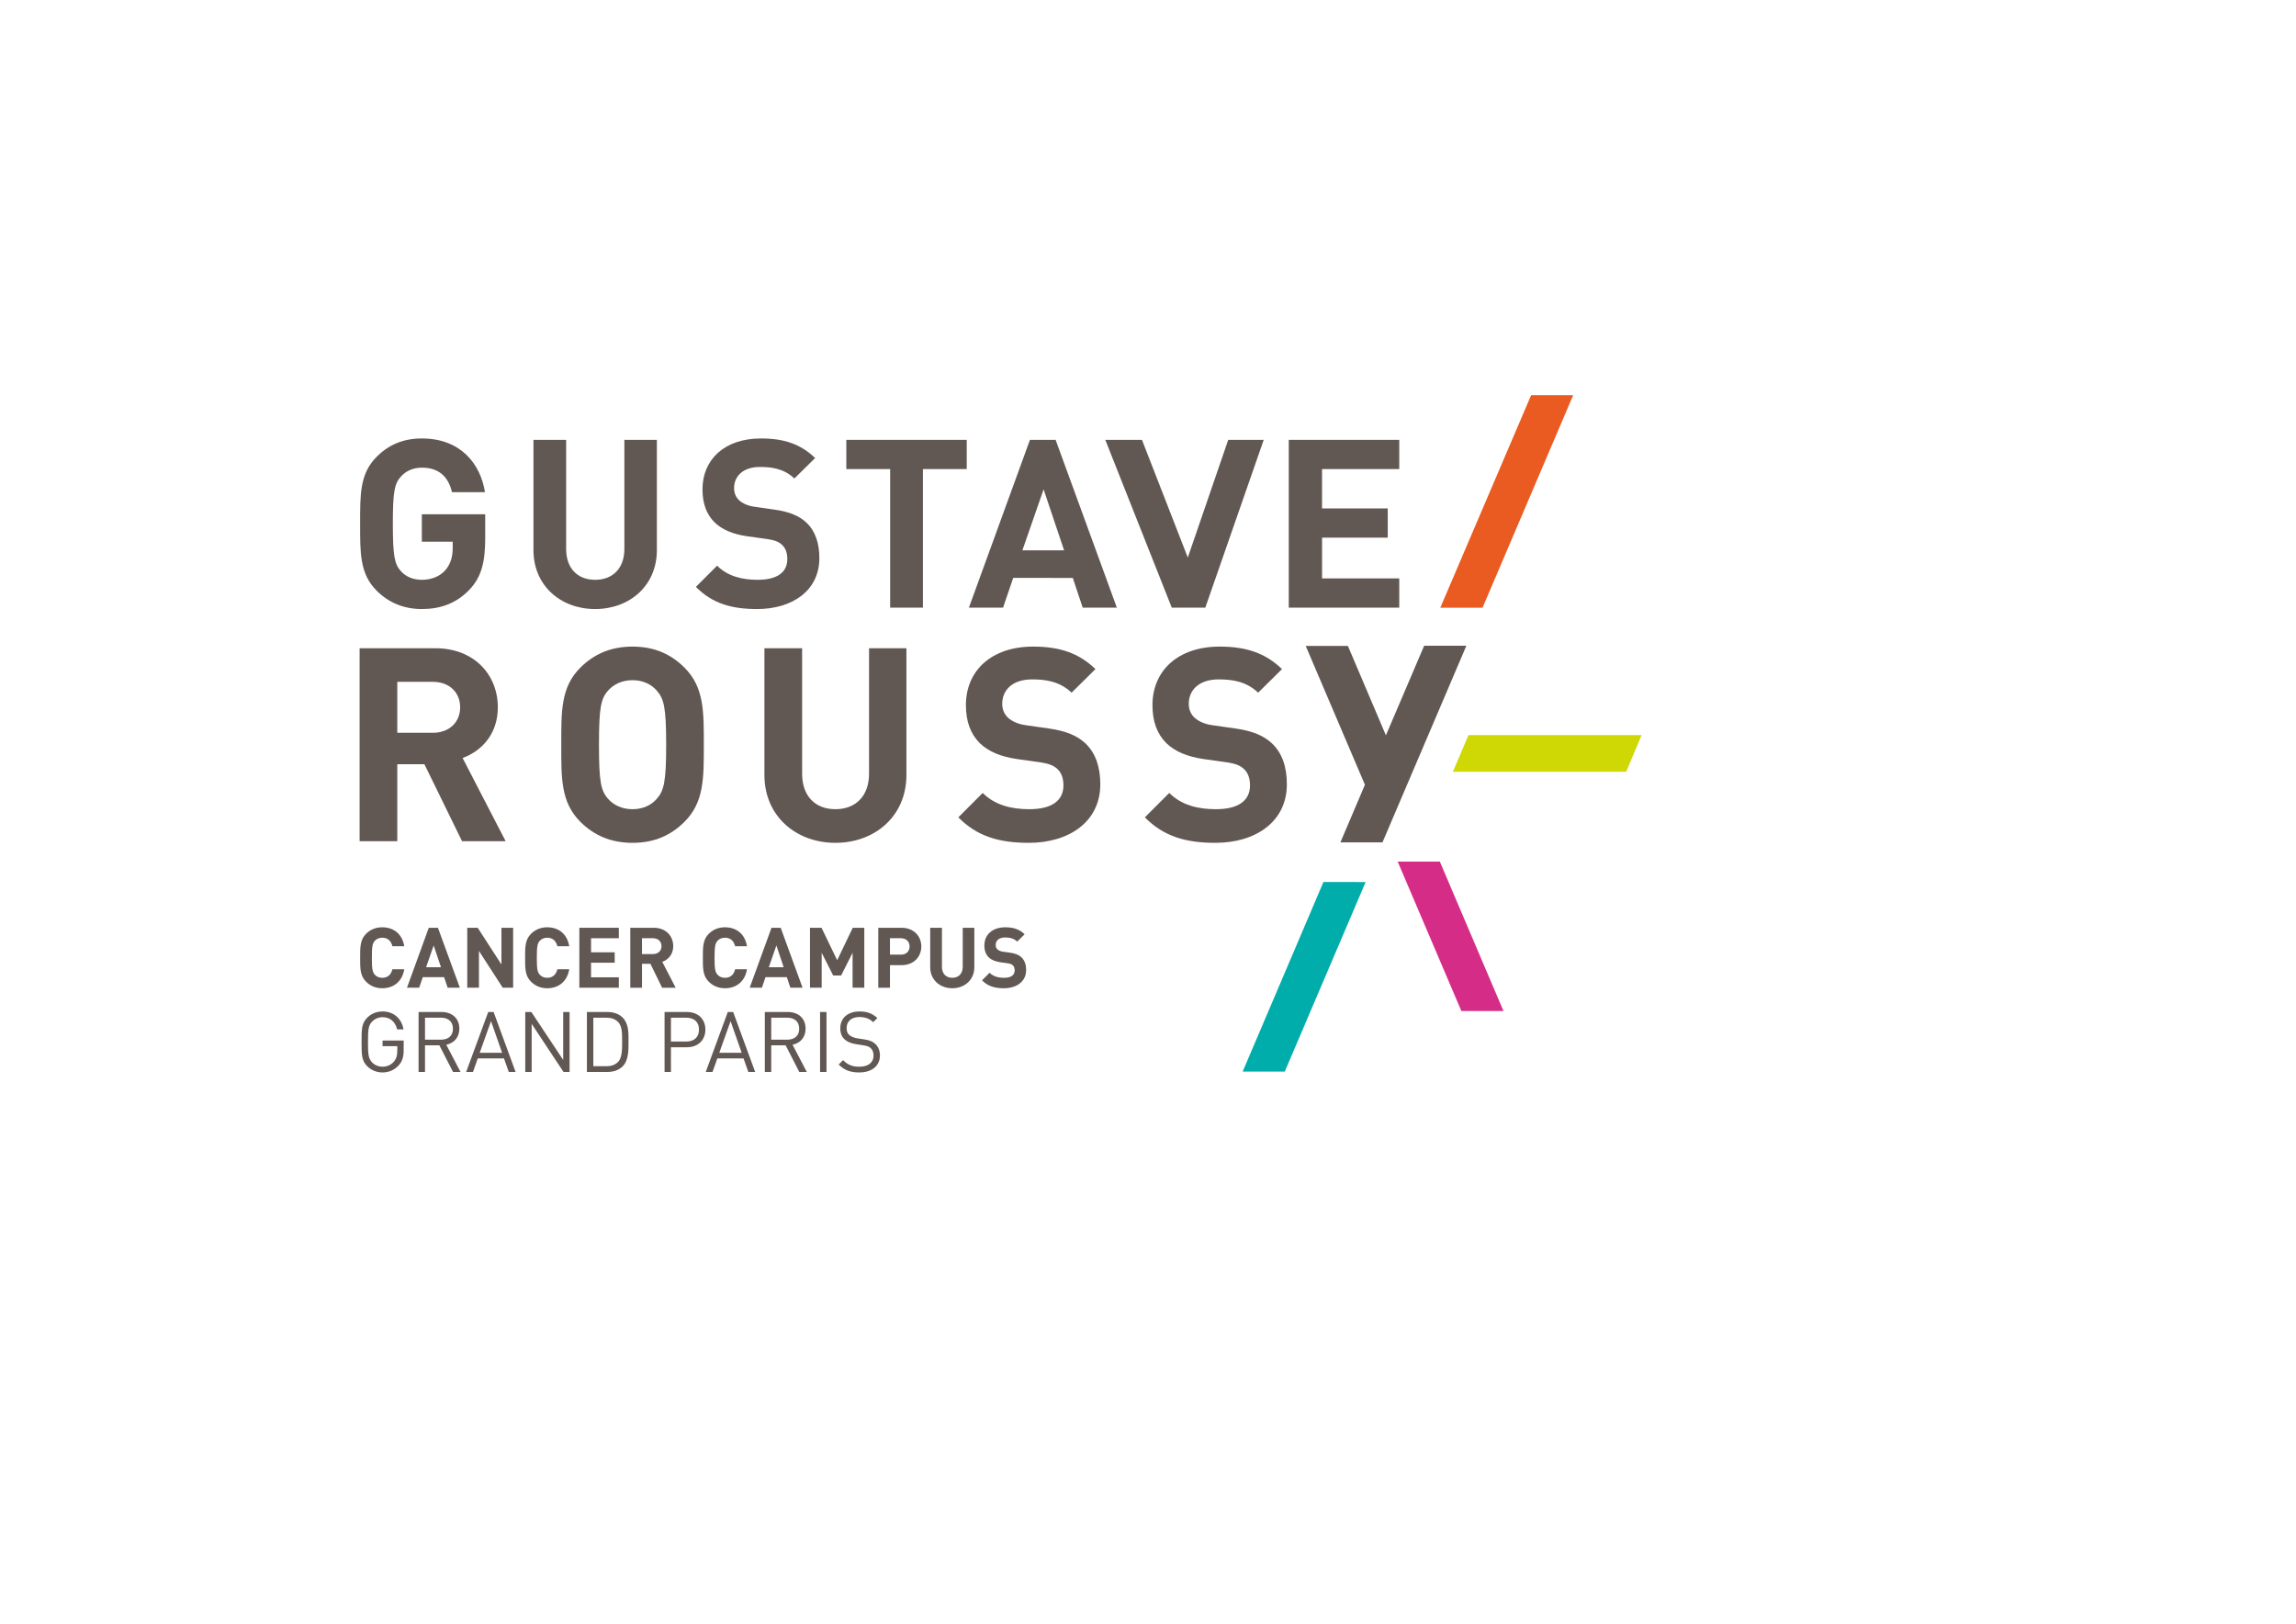
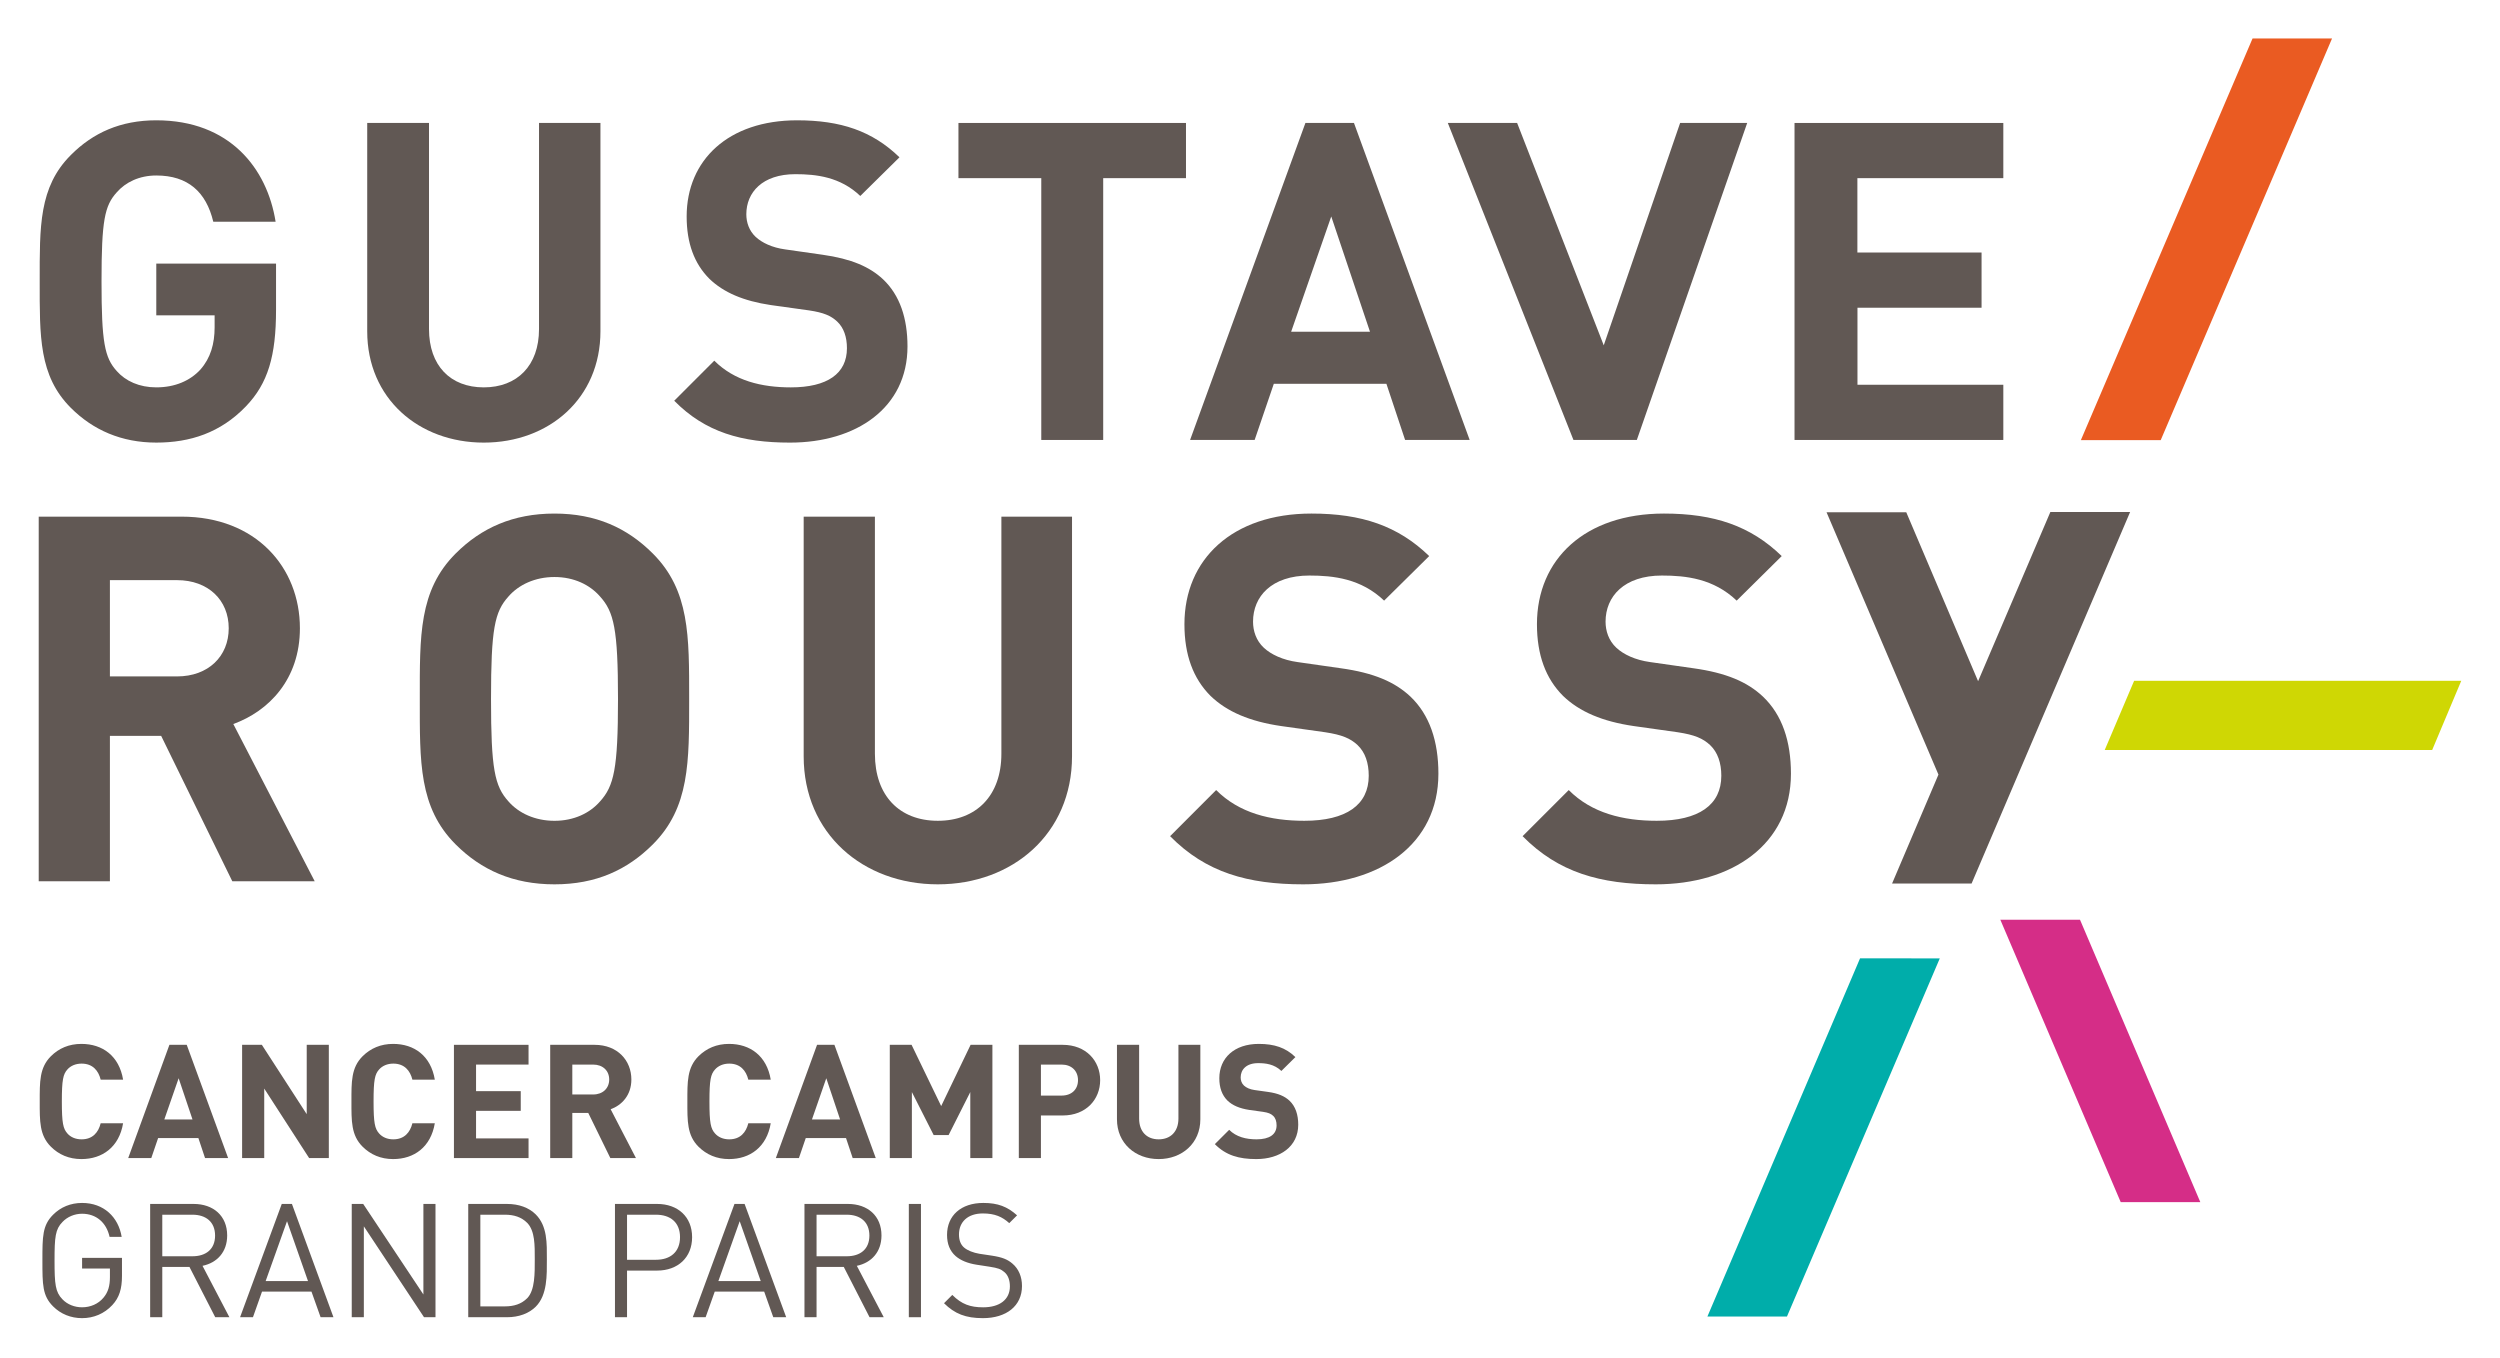
- <svg xmlns="http://www.w3.org/2000/svg" viewBox="0 0 1122.52 793.707" height="793.707" width="1122.52" xml:space="preserve" id="svg2" version="1.1">
+ <svg xmlns="http://www.w3.org/2000/svg" viewBox="165.8 183.2 646.8 351.1" xml:space="preserve" id="svg2" version="1.1">
  <defs id="defs6">
    <clipPath id="clipPath26" clipPathUnits="userSpaceOnUse">
      <path id="path24" d="M 0,595.28 H 841.89 V 0 H 0 Z" />
    </clipPath>
  </defs>
  <g transform="matrix(1.333333,0,0,-1.333333,0,793.7067)" id="g10">
    <g transform="translate(463.377,434.0205)" id="g12">
      <path id="path14" style="fill:#615854;fill-opacity:1;fill-rule:nonzero;stroke:none" d="M 0,0 H -13.016 L -27.837,-43.146 -44.643,0 h -13.45 l 24.378,-61.51 h 12.299 z" />
    </g>
    <g transform="translate(512.4951,279.4102)" id="g16">
      <path id="path18" style="fill:#d52d87;fill-opacity:1;fill-rule:nonzero;stroke:none" d="M 0,0 H 15.461 L 38.805,-54.794 H 23.359 Z" />
    </g>
    <g id="g20">
      <g clip-path="url(#clipPath26)" id="g22">
        <g transform="translate(172.0425,379.0044)" id="g28">
          <path id="path30" style="fill:#615854;fill-opacity:1;fill-rule:nonzero;stroke:none" d="m 0,0 c -4.917,-5.1 -10.799,-7.006 -17.367,-7.006 -6.737,0 -12.267,2.428 -16.578,6.74 -6.219,6.226 -6.044,13.905 -6.044,24.535 0,10.613 -0.175,18.308 6.044,24.526 4.311,4.328 9.664,6.737 16.578,6.737 14.258,0 21.513,-9.332 23.155,-19.688 H -6.305 c -1.385,5.791 -4.926,8.979 -11.062,8.979 -3.275,0 -5.953,-1.293 -7.685,-3.282 -2.338,-2.592 -2.94,-5.44 -2.94,-17.272 0,-11.84 0.602,-14.775 2.94,-17.378 1.732,-1.974 4.41,-3.18 7.685,-3.18 3.633,0 6.568,1.289 8.557,3.45 1.987,2.25 2.762,5.014 2.762,8.203 V 17.69 H -17.367 V 27.726 H 5.87 V 18.739 C 5.87,9.833 4.316,4.474 0,0" />
        </g>
        <g transform="translate(218.2207,371.9961)" id="g32">
          <path id="path34" style="fill:#615854;fill-opacity:1;fill-rule:nonzero;stroke:none" d="m 0,0 c -12.608,0 -22.616,8.553 -22.616,21.607 v 40.417 h 11.99 V 22.026 c 0,-7.085 4.147,-11.308 10.626,-11.308 6.484,0 10.721,4.223 10.721,11.308 V 62.024 H 22.639 V 21.607 C 22.639,8.553 12.624,0 0,0" />
        </g>
        <g transform="translate(277.6367,371.9961)" id="g36">
          <path id="path38" style="fill:#615854;fill-opacity:1;fill-rule:nonzero;stroke:none" d="m 0,0 c -9.334,0 -16.42,1.993 -22.461,8.125 l 7.774,7.774 c 3.889,-3.893 9.158,-5.181 14.857,-5.181 7.085,0 10.883,2.677 10.883,7.598 0,2.164 -0.605,3.972 -1.903,5.185 -1.206,1.121 -2.59,1.726 -5.439,2.153 l -7.434,1.036 c -5.265,0.784 -9.15,2.426 -11.919,5.103 -2.929,2.939 -4.406,6.907 -4.406,12.089 0,10.971 8.121,18.657 21.425,18.657 8.461,0 14.601,-2.066 19.87,-7.177 l -7.604,-7.504 c -3.892,3.715 -8.555,4.229 -12.607,4.229 -6.395,0 -9.506,-3.541 -9.506,-7.777 0,-1.555 0.52,-3.181 1.816,-4.395 1.212,-1.127 3.197,-2.081 5.701,-2.421 l 7.255,-1.037 c 5.61,-0.787 9.157,-2.342 11.75,-4.759 3.283,-3.1 4.751,-7.598 4.751,-13.031 C 22.803,6.741 12.869,0 0,0" />
        </g>
        <g transform="translate(338.4146,423.3115)" id="g40">
          <path id="path42" style="fill:#615854;fill-opacity:1;fill-rule:nonzero;stroke:none" d="M 0,0 V -50.801 H -12.014 V 0 H -28.087 V 10.709 H 16.064 L 16.064,0 Z" />
        </g>
        <g transform="translate(382.666,415.8784)" id="g44">
          <path id="path46" style="fill:#615854;fill-opacity:1;fill-rule:nonzero;stroke:none" d="m 0,0 -7.783,-22.37 h 15.3 z m 14.331,-43.368 -3.627,10.894 -21.85,10e-4 -3.72,-10.895 h -12.526 l 22.379,61.51 h 9.421 l 22.452,-61.51 z" />
        </g>
        <g transform="translate(472.5596,372.5103)" id="g48">
          <path id="path50" style="fill:#615854;fill-opacity:1;fill-rule:nonzero;stroke:none" d="M 0,0 V 61.51 H 40.515 V 50.801 H 12.198 V 36.371 H 36.292 V 25.658 H 12.214 V 10.712 H 40.515 V 0 Z" />
        </g>
        <g transform="translate(158.6992,345.3086)" id="g52">
          <path id="path54" style="fill:#615854;fill-opacity:1;fill-rule:nonzero;stroke:none" d="M 0,0 H -13.023 V -18.681 H 0 c 6.056,0 10.032,3.885 10.032,9.348 C 10.032,-3.876 6.056,0 0,0 m 10.728,-58.434 -13.806,28.219 h -9.945 V -58.434 H -26.837 V 12.322 H 0.89 c 14.402,0 22.955,-9.839 22.955,-21.655 0,-9.941 -6.064,-16.096 -12.923,-18.583 l 15.796,-30.518 z" />
        </g>
        <g transform="translate(240.7876,342.1289)" id="g56">
          <path id="path58" style="fill:#615854;fill-opacity:1;fill-rule:nonzero;stroke:none" d="m 0,0 c -1.986,2.284 -5.063,3.787 -8.851,3.787 -3.772,0 -6.949,-1.503 -8.931,-3.787 -2.681,-2.972 -3.378,-6.259 -3.378,-19.885 0,-13.604 0.697,-16.882 3.378,-19.864 1.982,-2.282 5.159,-3.769 8.931,-3.769 3.788,0 6.865,1.487 8.851,3.769 2.678,2.982 3.481,6.26 3.481,19.864 C 3.481,-6.259 2.678,-2.972 0,0 m 10.237,-48.096 c -4.972,-4.965 -11.029,-7.749 -19.088,-7.749 -8.04,0 -14.204,2.784 -19.174,7.749 -7.155,7.158 -6.957,15.999 -6.957,28.211 0,12.239 -0.198,21.075 6.957,28.228 4.97,4.969 11.134,7.756 19.174,7.756 8.059,0 14.116,-2.787 19.088,-7.756 7.153,-7.153 7.051,-15.989 7.051,-28.228 0,-12.212 0.102,-21.053 -7.051,-28.211" />
        </g>
        <g transform="translate(306.3252,286.2842)" id="g60">
          <path id="path62" style="fill:#615854;fill-opacity:1;fill-rule:nonzero;stroke:none" d="m 0,0 c -14.502,0 -26.03,9.837 -26.03,24.842 v 46.503 h 13.822 V 25.337 c 0,-8.147 4.766,-13.006 12.208,-13.006 7.457,0 12.333,4.859 12.333,13.006 V 71.345 H 26.04 V 24.842 C 26.04,9.837 14.52,0 0,0" />
        </g>
        <g transform="translate(377.2329,286.2842)" id="g64">
          <path id="path66" style="fill:#615854;fill-opacity:1;fill-rule:nonzero;stroke:none" d="m 0,0 c -10.737,0 -18.885,2.291 -25.836,9.344 l 8.936,8.948 c 4.478,-4.478 10.535,-5.961 17.102,-5.961 8.141,0 12.505,3.078 12.505,8.738 0,2.476 -0.687,4.558 -2.174,5.959 C 9.14,28.32 7.542,29.011 4.262,29.51 l -8.547,1.202 c -6.065,0.884 -10.523,2.773 -13.707,5.853 -3.366,3.374 -5.063,7.942 -5.063,13.916 0,12.623 9.335,21.464 24.642,21.464 9.735,0 16.798,-2.384 22.853,-8.25 l -8.748,-8.646 c -4.47,4.28 -9.839,4.869 -14.502,4.869 -7.351,0 -10.933,-4.069 -10.933,-8.947 0,-1.792 0.593,-3.667 2.088,-5.06 1.396,-1.304 3.678,-2.39 6.55,-2.783 l 8.35,-1.194 C 13.72,41.042 17.78,39.255 20.769,36.46 24.534,32.896 26.225,27.732 26.225,21.466 26.225,7.749 14.797,0 0,0" />
        </g>
        <g transform="translate(445.6367,286.2842)" id="g68">
          <path id="path70" style="fill:#615854;fill-opacity:1;fill-rule:nonzero;stroke:none" d="m 0,0 c -10.736,0 -18.887,2.291 -25.841,9.344 l 8.951,8.948 c 4.46,-4.478 10.533,-5.961 17.085,-5.961 8.157,0 12.522,3.078 12.522,8.738 0,2.476 -0.697,4.558 -2.182,5.959 -1.394,1.292 -2.993,1.983 -6.272,2.482 l -8.538,1.202 c -6.065,0.884 -10.523,2.773 -13.716,5.852 -3.372,3.375 -5.066,7.943 -5.066,13.917 0,12.623 9.337,21.464 24.645,21.464 9.727,0 16.805,-2.384 22.852,-8.25 L 15.7,55.049 c -4.477,4.28 -9.845,4.869 -14.51,4.869 -7.348,0 -10.934,-4.069 -10.934,-8.948 0,-1.791 0.595,-3.666 2.089,-5.059 1.396,-1.304 3.678,-2.39 6.557,-2.783 L 7.256,41.934 C 13.713,41.042 17.78,39.255 20.762,36.46 24.542,32.896 26.228,27.732 26.228,21.466 26.228,7.749 14.797,0 0,0" />
        </g>
        <g transform="translate(140.1479,232.9727)" id="g72">
          <path id="path74" style="fill:#615854;fill-opacity:1;fill-rule:nonzero;stroke:none" d="m 0,0 c -2.413,0 -4.39,0.867 -5.929,2.409 -2.224,2.219 -2.16,4.967 -2.16,8.773 0,3.791 -0.064,6.543 2.16,8.768 1.539,1.539 3.516,2.399 5.929,2.399 4.105,0 7.322,-2.336 8.089,-6.94 h -4.35 c -0.435,1.757 -1.547,3.116 -3.706,3.116 -1.172,0 -2.138,-0.437 -2.754,-1.139 -0.824,-0.925 -1.076,-1.977 -1.076,-6.204 0,-4.227 0.252,-5.279 1.076,-6.211 0.616,-0.712 1.582,-1.142 2.754,-1.142 2.159,0 3.271,1.361 3.706,3.126 h 4.35 C 7.322,2.34 4.071,0 0,0" />
        </g>
        <g transform="translate(159.0146,248.6572)" id="g76">
          <path id="path78" style="fill:#615854;fill-opacity:1;fill-rule:nonzero;stroke:none" d="M 0,0 -2.778,-7.992 H 2.686 Z M 5.123,-15.49 3.83,-11.611 H -3.984 L -5.31,-15.49 h -4.477 l 7.995,21.974 h 3.363 l 8.03,-21.974 z" />
        </g>
        <g transform="translate(184.3335,233.167)" id="g80">
          <path id="path82" style="fill:#615854;fill-opacity:1;fill-rule:nonzero;stroke:none" d="M 0,0 -8.713,13.489 V 0 h -4.292 v 21.975 h 3.831 L -0.467,8.519 V 21.975 H 3.822 L 3.822,0 Z" />
        </g>
        <g transform="translate(200.6338,232.9727)" id="g84">
          <path id="path86" style="fill:#615854;fill-opacity:1;fill-rule:nonzero;stroke:none" d="m 0,0 c -2.405,0 -4.383,0.867 -5.929,2.409 -2.227,2.219 -2.16,4.967 -2.16,8.773 0,3.791 -0.067,6.543 2.16,8.768 1.546,1.539 3.524,2.399 5.929,2.399 4.113,0 7.322,-2.336 8.088,-6.94 H 3.739 c -0.435,1.757 -1.555,3.116 -3.706,3.116 -1.173,0 -2.131,-0.437 -2.754,-1.139 -0.824,-0.925 -1.077,-1.977 -1.077,-6.204 0,-4.227 0.253,-5.279 1.077,-6.211 0.623,-0.712 1.581,-1.142 2.754,-1.142 2.151,0 3.271,1.361 3.706,3.126 H 8.088 C 7.322,2.34 4.071,0 0,0" />
        </g>
        <g transform="translate(212.4316,233.167)" id="g88">
          <path id="path90" style="fill:#615854;fill-opacity:1;fill-rule:nonzero;stroke:none" d="M 0,0 V 21.975 H 14.477 V 18.143 H 4.291 v -5.157 h 8.672 V 9.166 H 4.291 V 3.817 H 14.477 V 0 Z" />
        </g>
        <g transform="translate(239.4434,251.3096)" id="g92">
          <path id="path94" style="fill:#615854;fill-opacity:1;fill-rule:nonzero;stroke:none" d="M 0,0 H -4.042 V -5.803 H 0 c 1.887,0 3.117,1.215 3.117,2.907 C 3.117,-1.2 1.887,0 0,0 m 3.337,-18.143 -4.286,8.762 h -3.093 v -8.762 H -8.333 V 3.832 h 8.614 c 4.478,0 7.136,-3.06 7.136,-6.728 0,-3.084 -1.887,-4.997 -4.019,-5.773 l 4.91,-9.474 z" />
        </g>
        <g transform="translate(265.8159,232.9727)" id="g96">
          <path id="path98" style="fill:#615854;fill-opacity:1;fill-rule:nonzero;stroke:none" d="m 0,0 c -2.414,0 -4.383,0.867 -5.938,2.409 -2.216,2.219 -2.151,4.967 -2.151,8.773 0,3.791 -0.065,6.543 2.151,8.768 1.555,1.539 3.524,2.399 5.938,2.399 4.106,0 7.322,-2.336 8.088,-6.94 h -4.35 c -0.435,1.757 -1.547,3.116 -3.705,3.116 -1.173,0 -2.131,-0.437 -2.755,-1.139 -0.831,-0.925 -1.084,-1.977 -1.084,-6.204 0,-4.227 0.253,-5.279 1.084,-6.211 0.624,-0.712 1.582,-1.142 2.755,-1.142 2.158,0 3.27,1.361 3.705,3.126 h 4.35 C 7.322,2.34 4.071,0 0,0" />
        </g>
        <g transform="translate(284.6816,248.6572)" id="g100">
          <path id="path102" style="fill:#615854;fill-opacity:1;fill-rule:nonzero;stroke:none" d="m 0,0 -2.777,-7.992 h 5.456 z m 5.123,-15.49 -1.292,3.879 H -3.984 L -5.31,-15.49 H -9.787 L -1.791,6.484 H 1.58 L 9.601,-15.49 Z" />
        </g>
        <g transform="translate(312.625,233.167)" id="g104">
          <path id="path106" style="fill:#615854;fill-opacity:1;fill-rule:nonzero;stroke:none" d="M 0,0 V 12.81 L -4.205,4.469 h -2.904 l -4.225,8.341 V 0 h -4.287 v 21.975 h 4.229 L -5.649,10.088 0.06,21.975 H 4.291 V 0 Z" />
        </g>
        <g transform="translate(330.3413,251.3096)" id="g108">
          <path id="path110" style="fill:#615854;fill-opacity:1;fill-rule:nonzero;stroke:none" d="M 0,0 H -4.01 V -6.017 H 0 c 1.953,0 3.185,1.203 3.185,2.992 C 3.185,-1.236 1.953,0 0,0 M 0.219,-9.876 H -4.01 v -8.267 H -8.299 V 3.832 h 8.518 c 4.532,0 7.265,-3.116 7.265,-6.857 0,-3.733 -2.733,-6.851 -7.265,-6.851" />
        </g>
        <g transform="translate(349.1763,232.9727)" id="g112">
          <path id="path114" style="fill:#615854;fill-opacity:1;fill-rule:nonzero;stroke:none" d="m 0,0 c -4.51,0 -8.09,3.053 -8.09,7.718 v 14.451 h 4.3 V 7.861 c 0,-2.52 1.479,-4.03 3.79,-4.03 2.317,0 3.836,1.51 3.836,4.03 V 22.169 H 8.089 V 7.718 C 8.089,3.053 4.509,0 0,0" />
        </g>
        <g transform="translate(368.1138,232.9727)" id="g116">
          <path id="path118" style="fill:#615854;fill-opacity:1;fill-rule:nonzero;stroke:none" d="m 0,0 c -3.345,0 -5.87,0.713 -8.037,2.902 l 2.781,2.774 c 1.385,-1.381 3.271,-1.845 5.316,-1.845 2.532,0 3.884,0.963 3.884,2.712 0,0.777 -0.212,1.433 -0.672,1.854 C 2.837,8.806 2.338,9.012 1.319,9.166 l -2.652,0.367 c -1.887,0.289 -3.272,0.871 -4.264,1.828 -1.044,1.052 -1.569,2.465 -1.569,4.324 0,3.919 2.902,6.664 7.653,6.664 3.03,0 5.223,-0.731 7.109,-2.56 L 4.875,17.101 c -1.393,1.328 -3.059,1.515 -4.509,1.515 -2.292,0 -3.391,-1.256 -3.391,-2.777 0,-0.551 0.173,-1.135 0.645,-1.579 0.427,-0.397 1.142,-0.738 2.033,-0.86 L 2.244,13.037 C 4.258,12.762 5.523,12.195 6.45,11.328 7.621,10.219 8.146,8.607 8.146,6.672 8.146,2.409 4.589,0 0,0" />
        </g>
        <g transform="translate(146.1401,204.6406)" id="g120">
          <path id="path122" style="fill:#615854;fill-opacity:1;fill-rule:nonzero;stroke:none" d="m 0,0 c -1.546,-1.668 -3.62,-2.534 -5.862,-2.534 -2.173,0 -4.146,0.797 -5.626,2.284 -2.073,2.064 -2.073,4.226 -2.073,8.897 0,4.658 0,6.818 2.073,8.89 1.48,1.484 3.425,2.284 5.626,2.284 4.196,0 7.036,-2.72 7.682,-6.582 h -2.347 c -0.613,2.778 -2.598,4.486 -5.335,4.486 -1.46,0 -2.853,-0.592 -3.798,-1.587 -1.393,-1.418 -1.547,-2.899 -1.547,-7.491 0,-4.606 0.154,-6.12 1.547,-7.538 0.945,-0.987 2.338,-1.538 3.798,-1.538 1.596,0 3.141,0.639 4.161,1.877 0.901,1.079 1.241,2.284 1.241,3.993 v 1.653 h -5.402 v 2.072 h 7.74 V 5.672 C 1.878,3.142 1.352,1.448 0,0" />
        </g>
        <g transform="translate(161.7026,222.1777)" id="g124">
          <path id="path126" style="fill:#615854;fill-opacity:1;fill-rule:nonzero;stroke:none" d="M 0,0 H -5.863 V -8.063 H 0 c 2.558,0 4.382,1.327 4.382,4.015 C 4.382,-1.359 2.558,0 0,0 m 4.411,-19.891 -5.004,9.763 h -5.27 v -9.763 H -8.217 V 2.09 h 8.435 c 3.824,0 6.511,-2.307 6.511,-6.112 0,-3.211 -1.945,-5.305 -4.786,-5.896 l 5.216,-9.973 z" />
        </g>
        <g transform="translate(180.043,220.917)" id="g128">
          <path id="path130" style="fill:#615854;fill-opacity:1;fill-rule:nonzero;stroke:none" d="M 0,0 -4.146,-11.611 H 4.07 Z m 6.516,-18.63 -1.77,4.969 H -4.851 L -6.61,-18.63 h -2.5 L -1.021,3.351 H 0.953 L 9.012,-18.63 Z" />
        </g>
        <g transform="translate(206.625,202.2871)" id="g132">
          <path id="path134" style="fill:#615854;fill-opacity:1;fill-rule:nonzero;stroke:none" d="M 0,0 -11.674,17.632 V 0 h -2.349 v 21.98 h 2.224 L -0.119,4.411 V 21.98 H 2.228 V 0 Z" />
        </g>
        <g transform="translate(226.666,220.5762)" id="g136">
          <path id="path138" style="fill:#615854;fill-opacity:1;fill-rule:nonzero;stroke:none" d="m 0,0 c -1.148,1.165 -2.623,1.602 -4.324,1.602 h -4.785 v -17.788 h 4.785 c 1.701,0 3.176,0.438 4.324,1.603 1.504,1.571 1.451,4.85 1.451,7.546 C 1.451,-4.356 1.504,-1.579 0,0 m 1.637,-16.247 c -1.34,-1.323 -3.279,-2.042 -5.564,-2.042 h -7.532 v 21.98 h 7.532 c 2.285,0 4.224,-0.705 5.564,-2.031 2.28,-2.284 2.161,-5.653 2.161,-8.697 0,-3.068 0.119,-6.926 -2.161,-9.21" />
        </g>
        <g transform="translate(251.645,222.1777)" id="g140">
          <path id="path142" style="fill:#615854;fill-opacity:1;fill-rule:nonzero;stroke:none" d="M 0,0 H -5.625 V -8.743 H 0 c 2.746,0 4.657,1.488 4.657,4.384 C 4.657,-1.455 2.746,0 0,0 m 0.212,-10.841 h -5.837 v -9.05 H -7.967 V 2.09 h 8.179 c 4.017,0 6.79,-2.494 6.79,-6.449 0,-3.947 -2.773,-6.482 -6.79,-6.482" />
        </g>
        <g transform="translate(267.8804,220.917)" id="g144">
          <path id="path146" style="fill:#615854;fill-opacity:1;fill-rule:nonzero;stroke:none" d="m 0,0 -4.137,-11.611 h 8.216 z m 6.515,-18.63 -1.764,4.969 H -4.842 L -6.61,-18.63 H -9.1 L -1.013,3.351 H 0.953 L 9.021,-18.63 Z" />
        </g>
        <g transform="translate(288.6646,222.1777)" id="g148">
          <path id="path150" style="fill:#615854;fill-opacity:1;fill-rule:nonzero;stroke:none" d="M 0,0 H -5.87 V -8.063 H 0 c 2.56,0 4.383,1.327 4.383,4.015 C 4.383,-1.359 2.56,0 0,0 m 4.412,-19.891 -5.003,9.763 H -5.87 v -9.763 H -8.216 V 2.09 h 8.428 c 3.832,0 6.517,-2.307 6.517,-6.112 0,-3.211 -1.953,-5.305 -4.784,-5.896 l 5.223,-9.973 z" />
        </g>
        <path id="path152" style="fill:#615854;fill-opacity:1;fill-rule:nonzero;stroke:none" d="m 300.698,224.268 h 2.357 v -21.98 h -2.357 z" />
        <g transform="translate(315.063,202.1064)" id="g154">
          <path id="path156" style="fill:#615854;fill-opacity:1;fill-rule:nonzero;stroke:none" d="m 0,0 c -3.305,0 -5.464,0.834 -7.536,2.898 l 1.606,1.609 c 1.824,-1.826 3.517,-2.405 5.988,-2.405 3.212,0 5.19,1.509 5.19,4.069 0,1.149 -0.339,2.138 -1.044,2.744 C 3.49,9.533 2.931,9.724 1.325,9.977 l -2.565,0.396 c -1.724,0.275 -3.084,0.838 -4.039,1.668 -1.119,0.995 -1.67,2.348 -1.67,4.113 0,3.733 2.691,6.201 7.043,6.201 2.812,0 4.657,-0.711 6.547,-2.405 L 5.123,18.437 C 3.765,19.667 2.317,20.316 0,20.316 c -2.931,0 -4.632,-1.644 -4.632,-4.077 0,-1.082 0.308,-1.957 0.988,-2.538 0.68,-0.584 1.816,-1.013 2.972,-1.208 l 2.396,-0.36 C 3.796,11.821 4.809,11.384 5.741,10.583 6.939,9.569 7.594,8.056 7.594,6.234 7.594,2.373 4.568,0 0,0" />
        </g>
        <g transform="translate(500.7451,271.9131)" id="g158">
          <path id="path160" style="fill:#00adaa;fill-opacity:1;fill-rule:nonzero;stroke:none" d="m 0,0 -15.469,0.015 -29.624,-69.514 h 15.438 z" />
        </g>
        <g transform="translate(522.2031,358.5337)" id="g162">
          <path id="path164" style="fill:#615854;fill-opacity:1;fill-rule:nonzero;stroke:none" d="M 0,0 -14.024,-32.833 -27.96,-0.058 h -15.469 l 21.712,-50.901 -8.995,-21.129 h 15.428 L 15.477,0 Z" />
        </g>
        <g transform="translate(528.1211,372.4775)" id="g166">
          <path id="path168" style="fill:#ea5b22;fill-opacity:1;fill-rule:nonzero;stroke:none" d="M 0,0 H 15.494 L 48.737,77.936 H 33.313 Z" />
        </g>
        <g transform="translate(601.9355,325.7822)" id="g170">
          <path id="path172" style="fill:#cfd704;fill-opacity:1;fill-rule:nonzero;stroke:none" d="m 0,0 h -63.478 l -5.708,-13.434 h 63.54 z" />
        </g>
      </g>
    </g>
  </g>
</svg>
